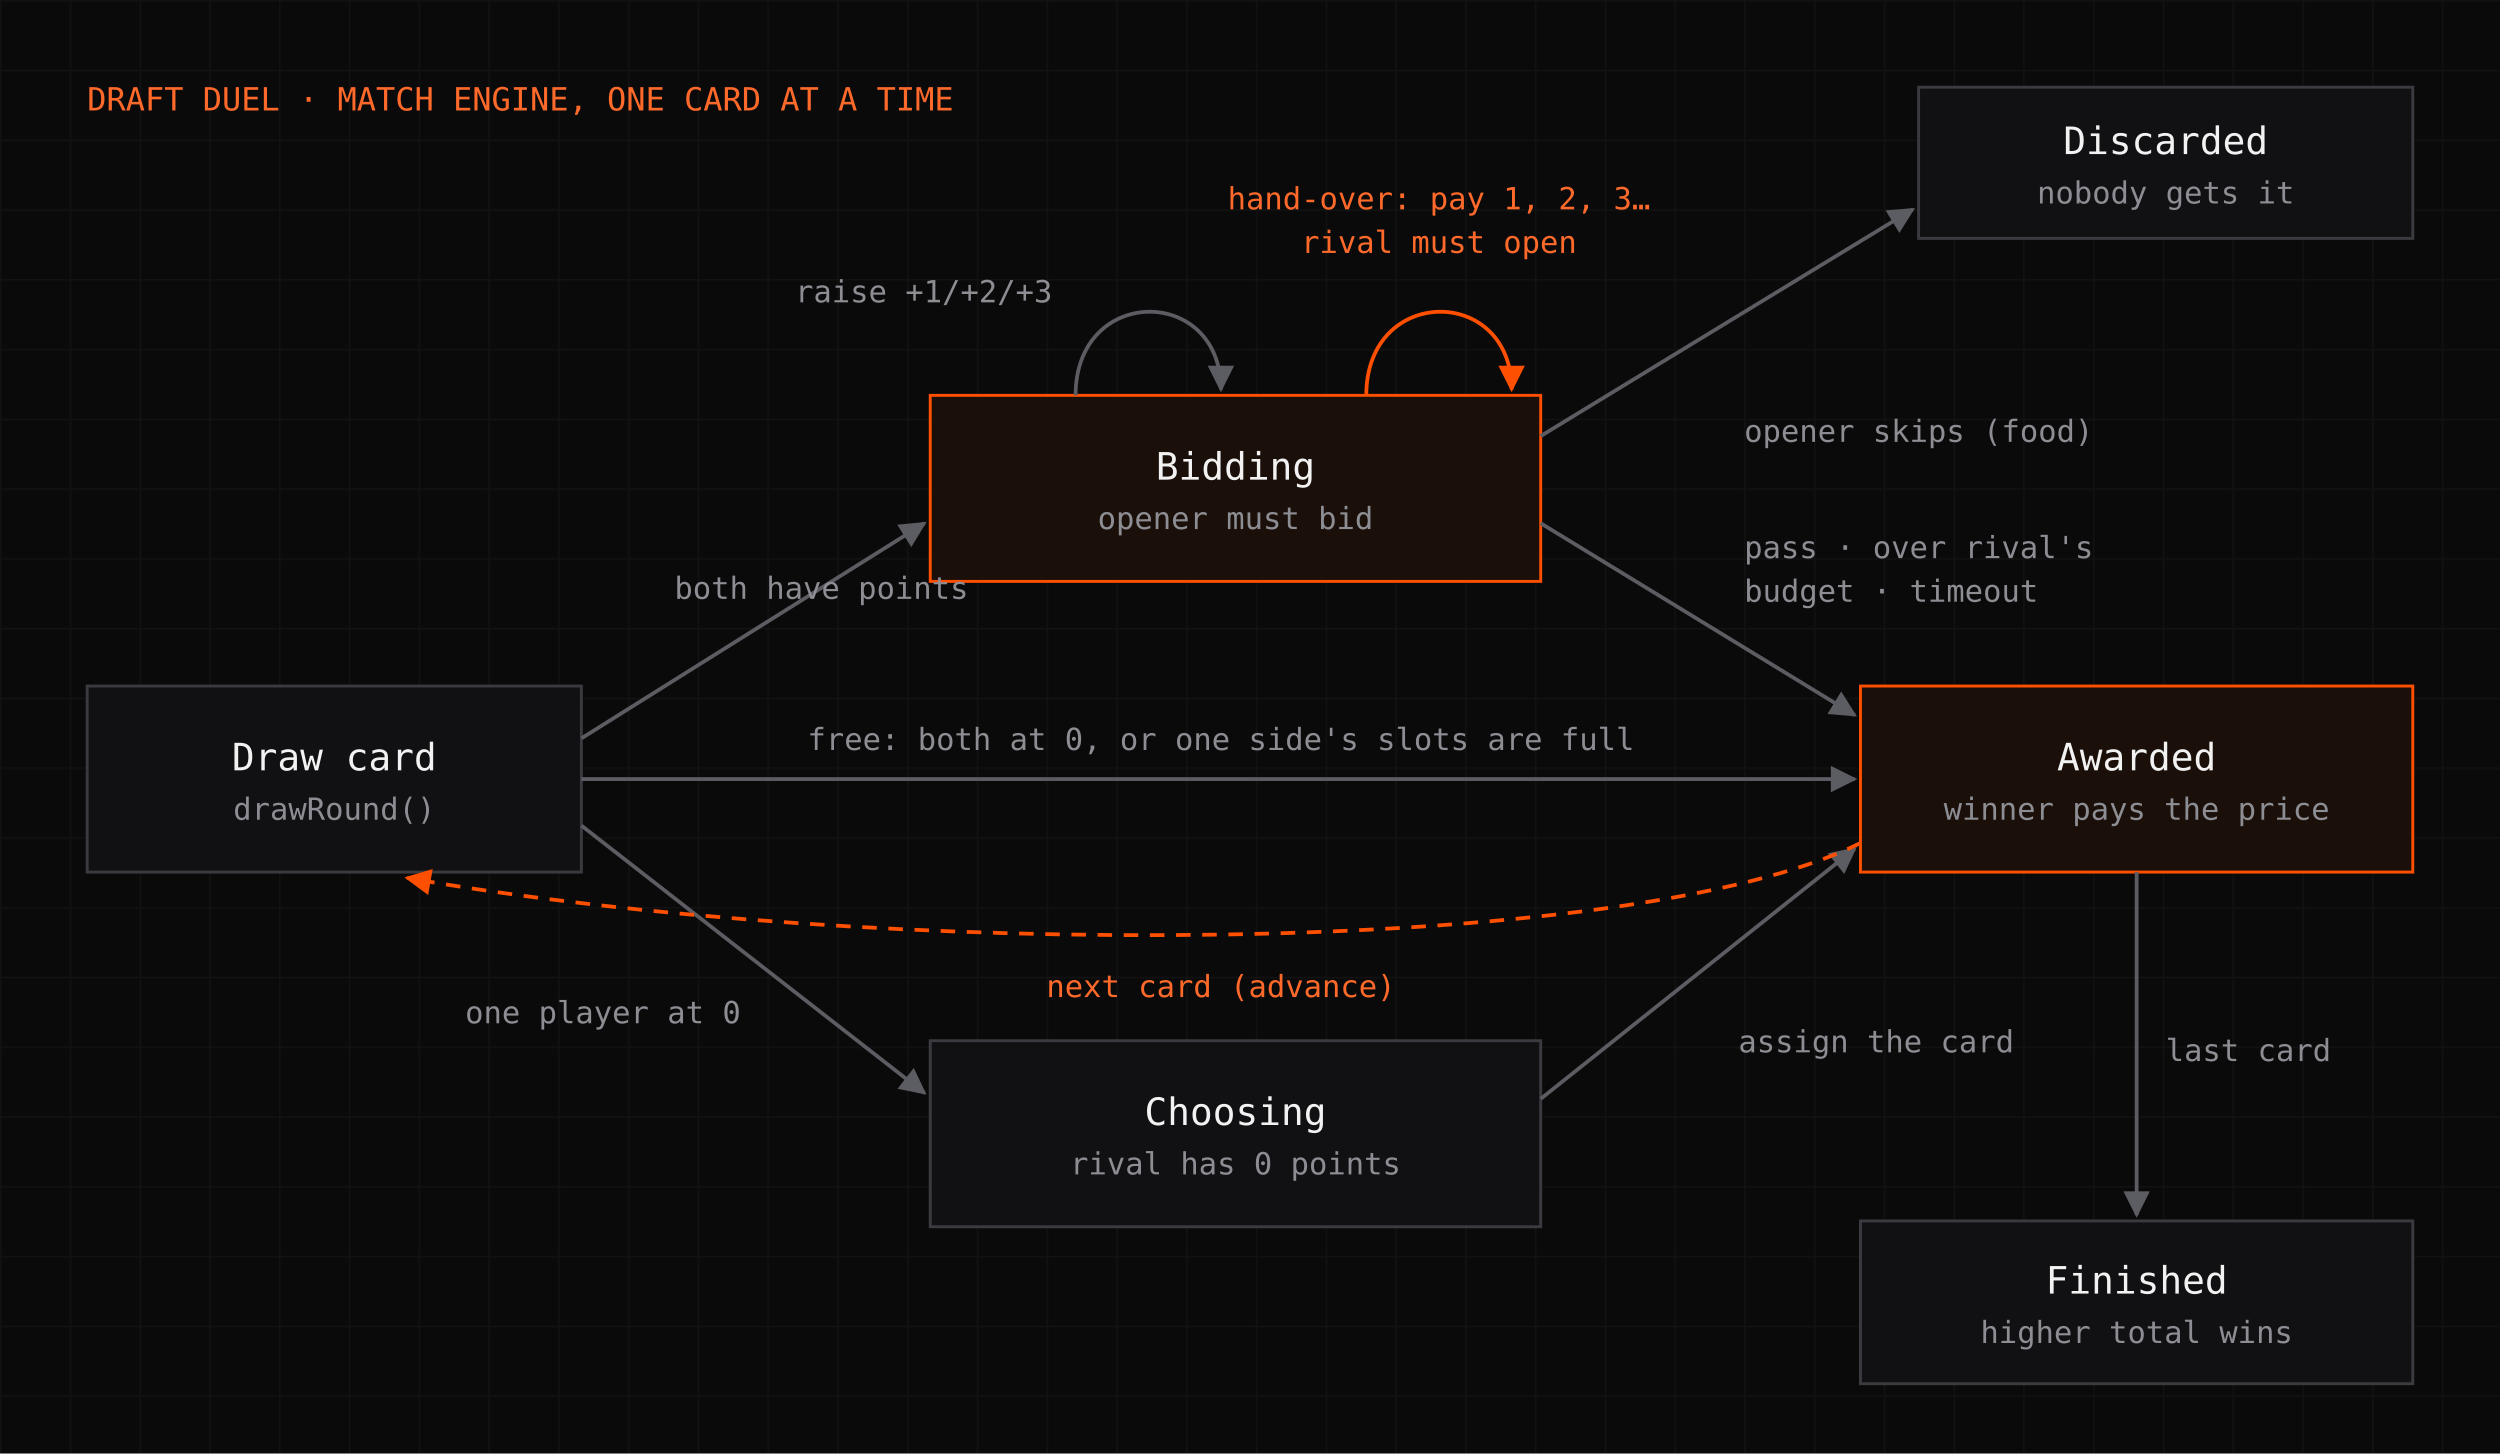
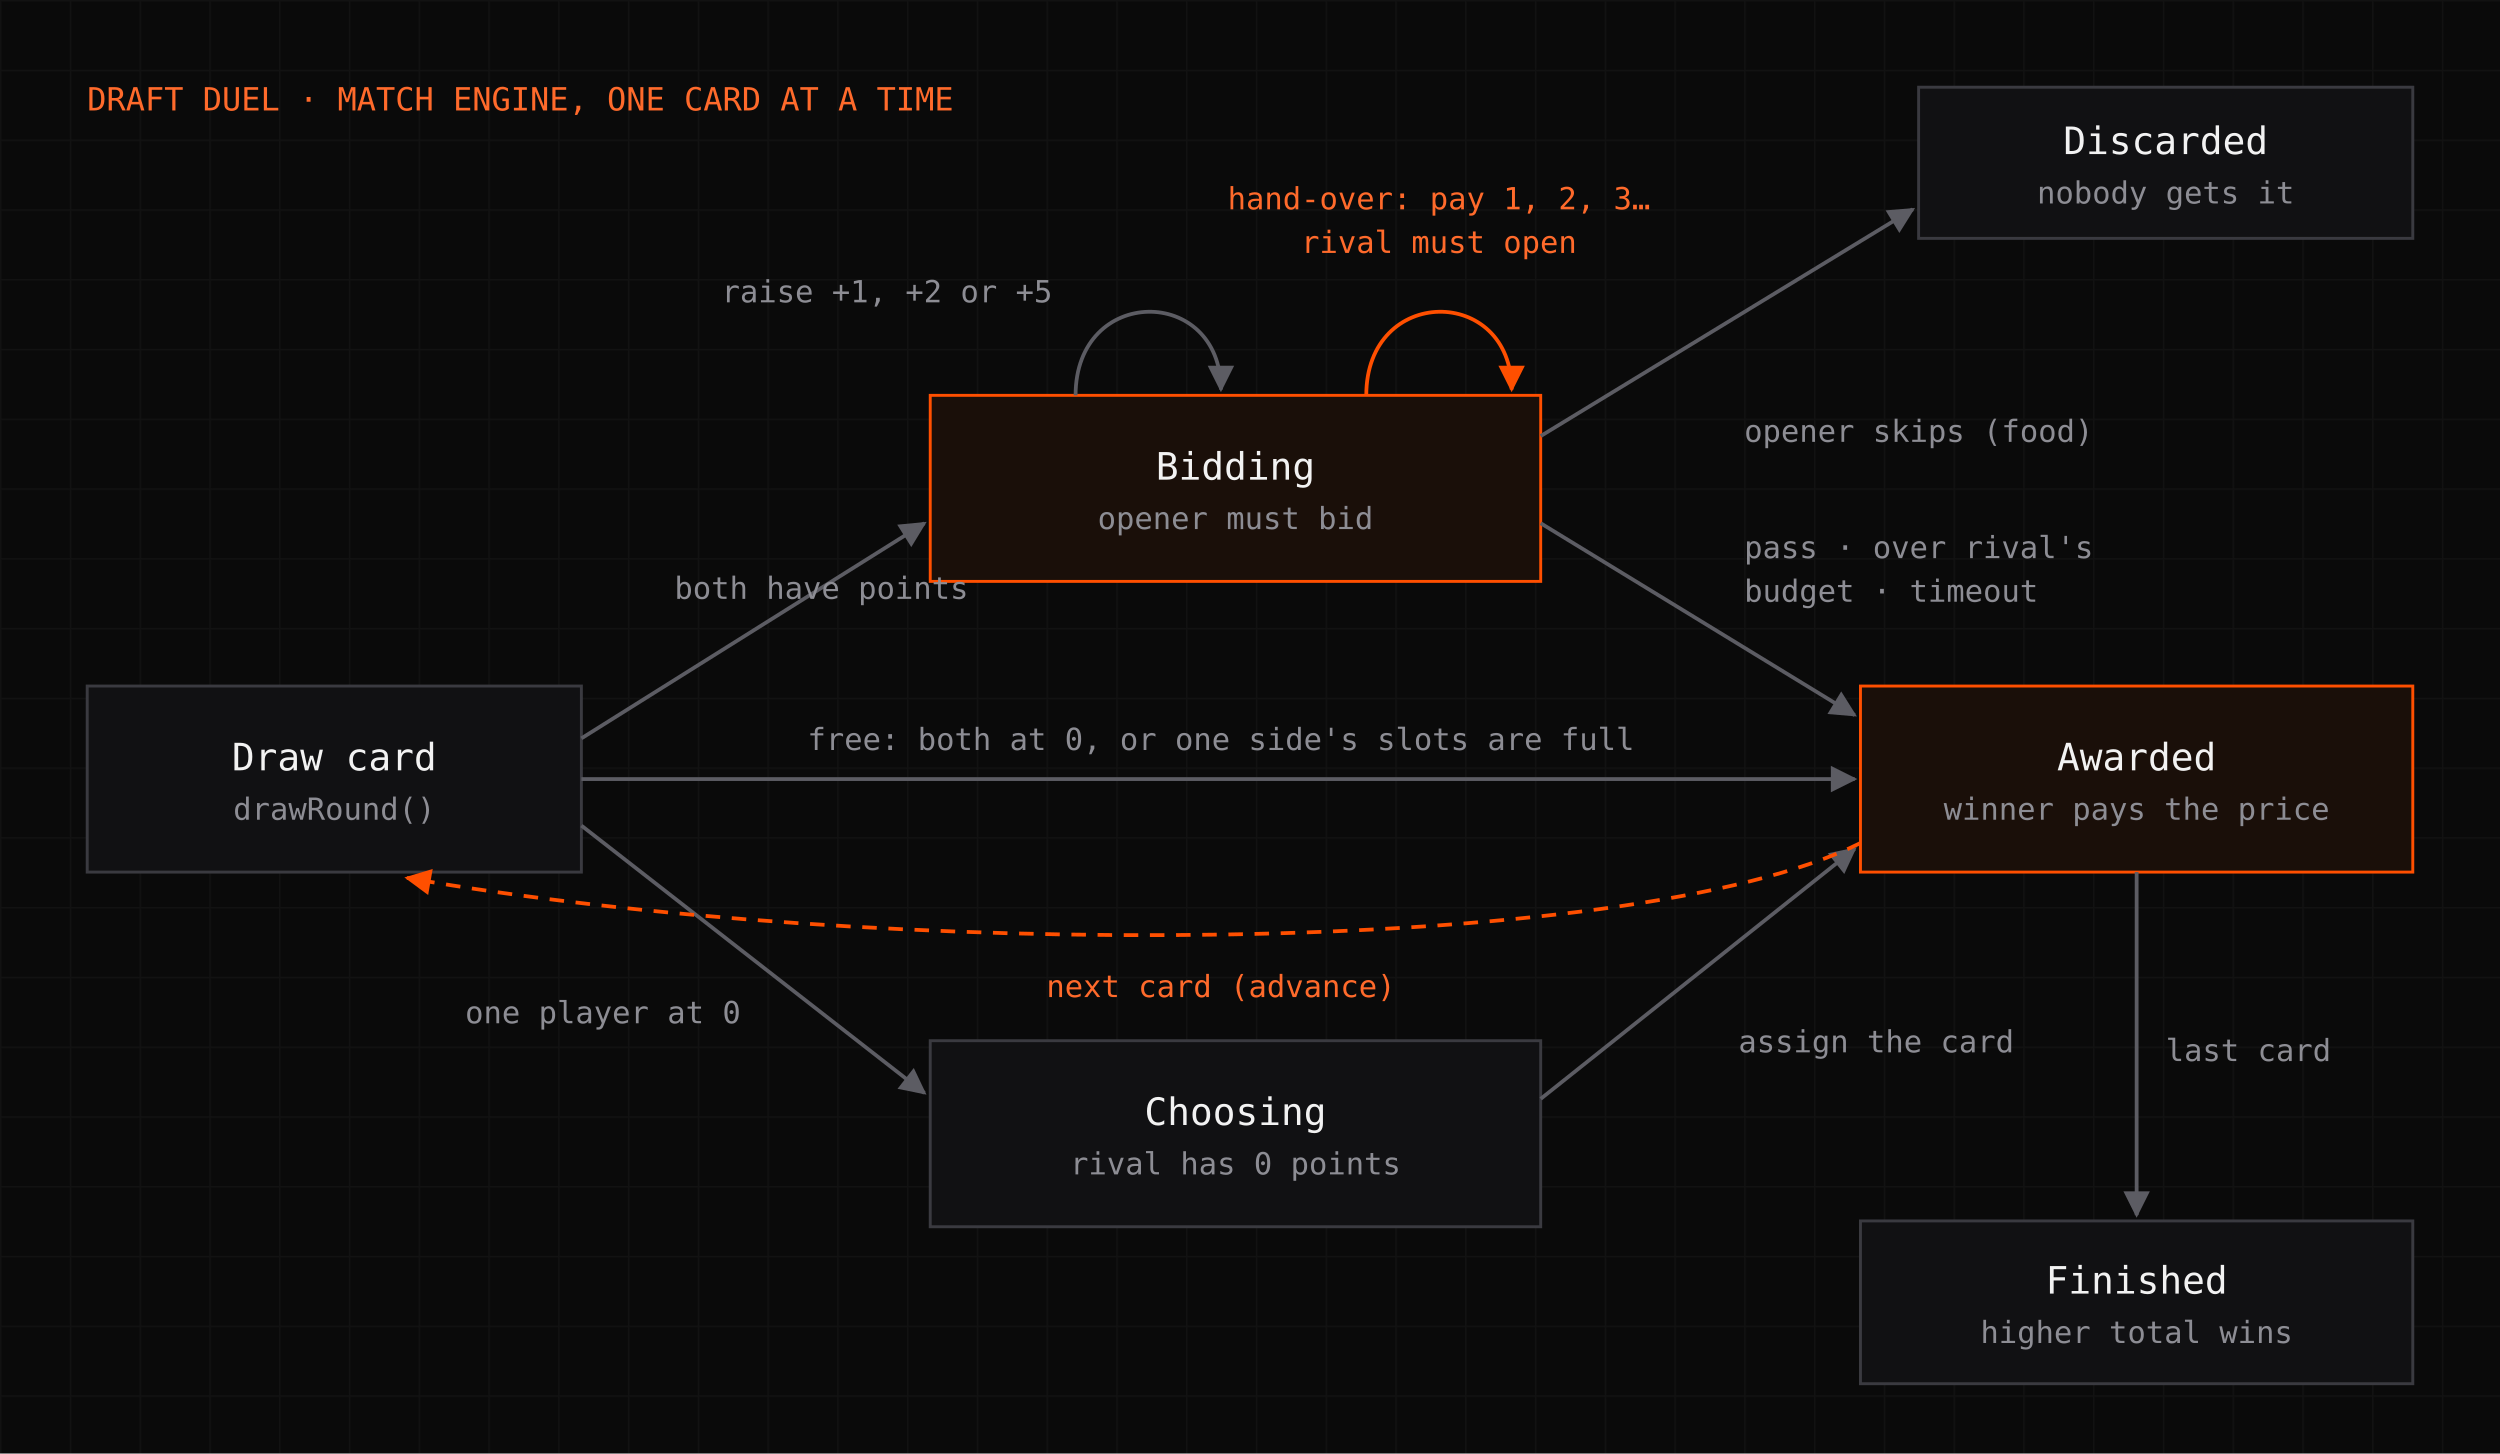
<svg xmlns="http://www.w3.org/2000/svg" viewBox="0 0 860 500" width="860" height="500" role="img" aria-label="Draft Duel match engine: each card is drawn, then bid on or chosen, awarded or discarded, until the match finishes">
  <defs>
    <marker id="a" viewBox="0 0 10 10" refX="9" refY="5" markerWidth="7" markerHeight="7" orient="auto-start-reverse">
      <path d="M0 0L10 5L0 10z" fill="#5c5c63" />
    </marker>
    <marker id="b" viewBox="0 0 10 10" refX="9" refY="5" markerWidth="7" markerHeight="7" orient="auto-start-reverse">
      <path d="M0 0L10 5L0 10z" fill="#ff4f00" />
    </marker>
    <marker id="t" viewBox="0 0 12 12" refX="11" refY="6" markerWidth="11" markerHeight="11" orient="auto-start-reverse">
      <path d="M1 1L11 6L1 11z" fill="#0a0a0a" stroke="#5c5c63" stroke-width="1.2" />
    </marker>
    <pattern id="g" width="24" height="24" patternUnits="userSpaceOnUse">
      <path d="M24 0H0V24" fill="none" stroke="#ffffff" stroke-opacity=".035" />
    </pattern>
  </defs>
  <rect width="860" height="500" fill="#0a0a0a" />
  <rect width="860" height="500" fill="url(#g)" />
  <g font-family="JetBrains Mono, ui-monospace, Menlo, Consolas, monospace">
    <text x="30" y="38" font-size="11" fill="#ff6a2b" text-anchor="start">DRAFT DUEL · MATCH ENGINE, ONE CARD AT A TIME</text>
    <rect x="30" y="236" width="170" height="64" fill="#111113" stroke="#3a3a40" />
    <text x="115.0" y="265.0" text-anchor="middle" font-size="13" fill="#f2f2f2">Draw card</text>
    <text x="115.0" y="282.0" text-anchor="middle" font-size="10.5" fill="#8d8d94">drawRound()</text>
    <rect x="320" y="136" width="210" height="64" fill="#1a0f09" stroke="#ff4f00" />
    <text x="425.0" y="165.0" text-anchor="middle" font-size="13" fill="#f2f2f2">Bidding</text>
    <text x="425.0" y="182.0" text-anchor="middle" font-size="10.5" fill="#8d8d94">opener must bid</text>
    <rect x="320" y="358" width="210" height="64" fill="#111113" stroke="#3a3a40" />
    <text x="425.0" y="387.0" text-anchor="middle" font-size="13" fill="#f2f2f2">Choosing</text>
    <text x="425.0" y="404.0" text-anchor="middle" font-size="10.5" fill="#8d8d94">rival has 0 points</text>
    <rect x="640" y="236" width="190" height="64" fill="#1a0f09" stroke="#ff4f00" />
    <text x="735.0" y="265.0" text-anchor="middle" font-size="13" fill="#f2f2f2">Awarded</text>
    <text x="735.0" y="282.0" text-anchor="middle" font-size="10.5" fill="#8d8d94">winner pays the price</text>
    <rect x="660" y="30" width="170" height="52" fill="#111113" stroke="#3a3a40" />
    <text x="745.0" y="53.0" text-anchor="middle" font-size="13" fill="#f2f2f2">Discarded</text>
    <text x="745.0" y="70.0" text-anchor="middle" font-size="10.5" fill="#8d8d94">nobody gets it</text>
    <rect x="640" y="420" width="190" height="56" fill="#111113" stroke="#3a3a40" />
    <text x="735.0" y="445.0" text-anchor="middle" font-size="13" fill="#f2f2f2">Finished</text>
    <text x="735.0" y="462.0" text-anchor="middle" font-size="10.5" fill="#8d8d94">higher total wins</text>
    <line x1="200" y1="254" x2="318" y2="180" stroke="#5c5c63" stroke-width="1.3" marker-end="url(#a)" />
    <text x="232" y="206" text-anchor="start" font-size="10.5" fill="#8d8d94">both have points</text>
    <line x1="200" y1="284" x2="318" y2="376" stroke="#5c5c63" stroke-width="1.3" marker-end="url(#a)" />
    <text x="160" y="352" text-anchor="start" font-size="10.5" fill="#8d8d94">one player at 0</text>
    <line x1="200" y1="268" x2="638" y2="268" stroke="#5c5c63" stroke-width="1.3" marker-end="url(#a)" />
    <text x="420" y="258" text-anchor="middle" font-size="10.5" fill="#8d8d94">free: both at 0, or one side's slots are full</text>
    <path d="M370 136 C 370 98, 420 98, 420 134" fill="none" stroke="#5c5c63" stroke-width="1.3" marker-end="url(#a)" />
-     <text x="362" y="104" text-anchor="end" font-size="10.5" fill="#8d8d94">raise +1/+2/+3</text>
+     <text x="362" y="104" text-anchor="end" font-size="10.5" fill="#8d8d94">raise +1, +2 or +5</text>
    <path d="M470 136 C 470 98, 520 98, 520 134" fill="none" stroke="#ff4f00" stroke-width="1.3" marker-end="url(#b)" />
    <text x="495" y="72" text-anchor="middle" font-size="10.5" fill="#ff6a2b">hand-over: pay 1, 2, 3…</text>
    <text x="495" y="87" text-anchor="middle" font-size="10.5" fill="#ff6a2b">rival must open</text>
    <line x1="530" y1="180" x2="638" y2="246" stroke="#5c5c63" stroke-width="1.3" marker-end="url(#a)" />
    <text x="600" y="192" text-anchor="start" font-size="10.5" fill="#8d8d94">pass · over rival's</text>
    <text x="600" y="207" text-anchor="start" font-size="10.5" fill="#8d8d94">budget · timeout</text>
    <line x1="530" y1="150" x2="658" y2="72" stroke="#5c5c63" stroke-width="1.3" marker-end="url(#a)" />
    <text x="600" y="152" text-anchor="start" font-size="10.5" fill="#8d8d94">opener skips (food)</text>
    <line x1="530" y1="378" x2="638" y2="292" stroke="#5c5c63" stroke-width="1.3" marker-end="url(#a)" />
    <text x="598" y="362" text-anchor="start" font-size="10.5" fill="#8d8d94">assign the card</text>
    <line x1="735" y1="300" x2="735" y2="418" stroke="#5c5c63" stroke-width="1.3" marker-end="url(#a)" />
    <text x="745" y="365" text-anchor="start" font-size="10.5" fill="#8d8d94">last card</text>
    <path d="M640 290 C 560 330, 300 330, 140 302" fill="none" stroke="#ff4f00" stroke-width="1.3" stroke-dasharray="5 4" marker-end="url(#b)" />
    <text x="420" y="343" text-anchor="middle" font-size="10.5" fill="#ff6a2b">next card (advance)</text>
  </g>
</svg>
